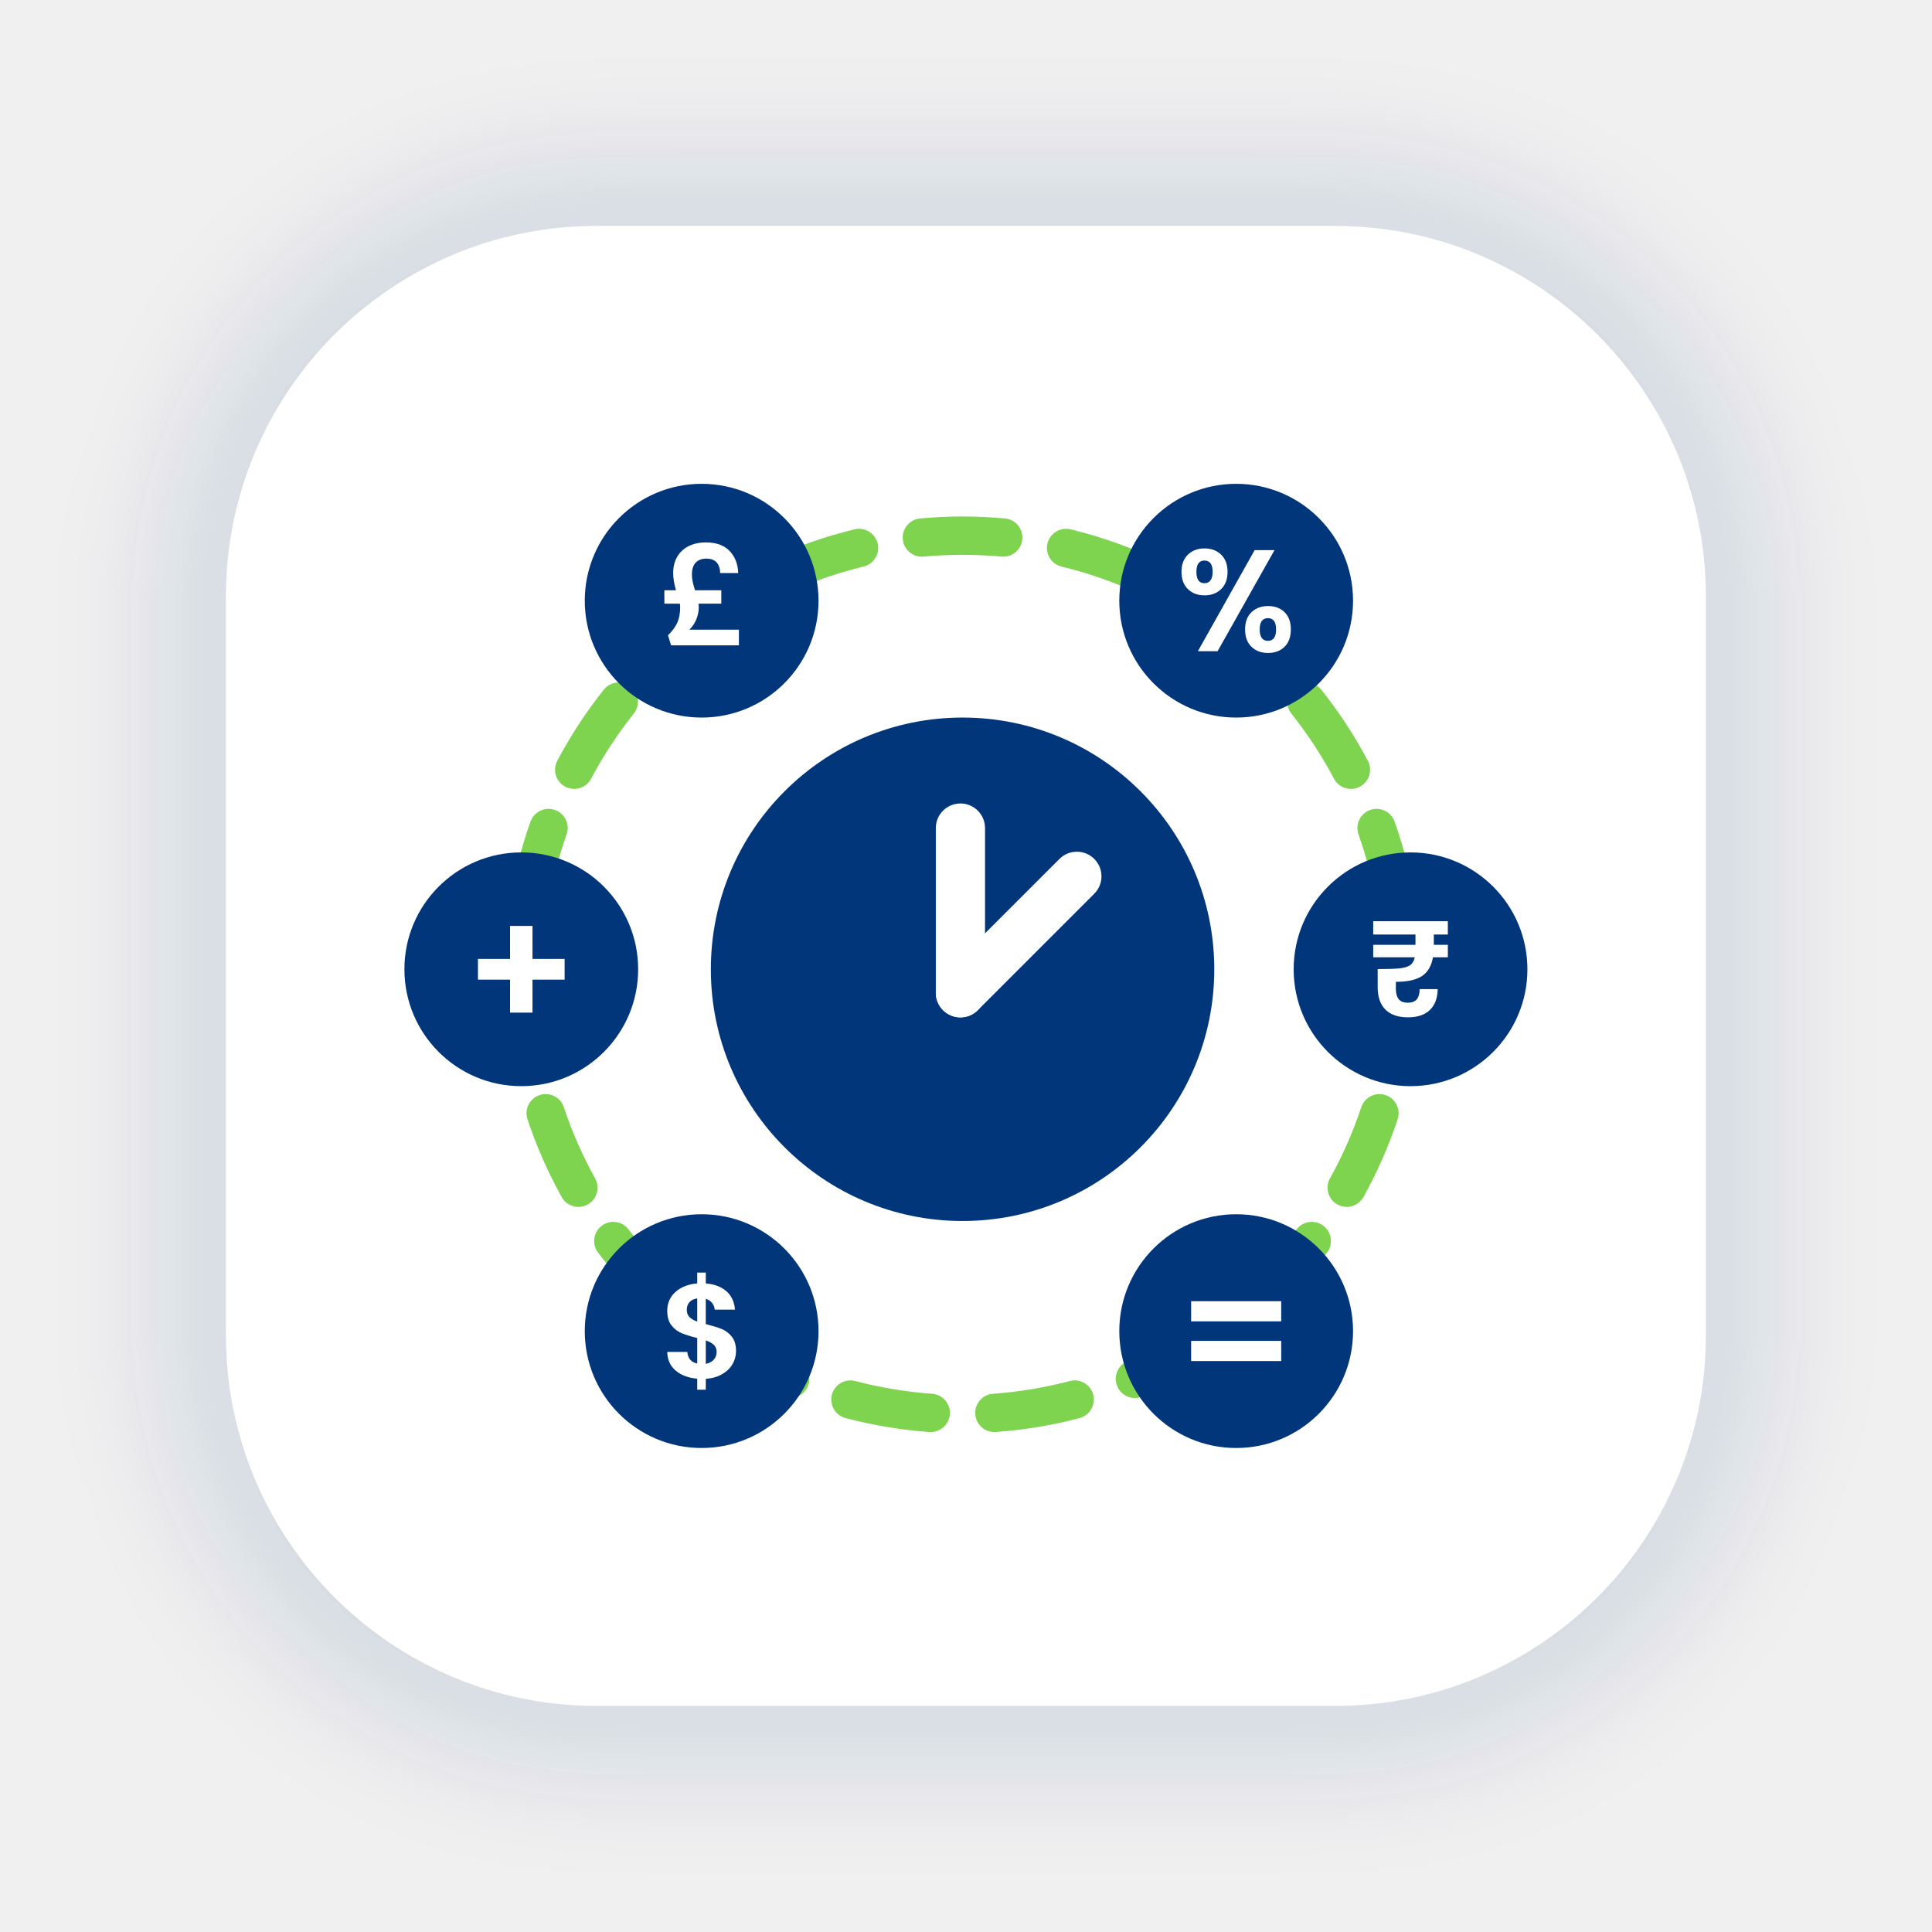
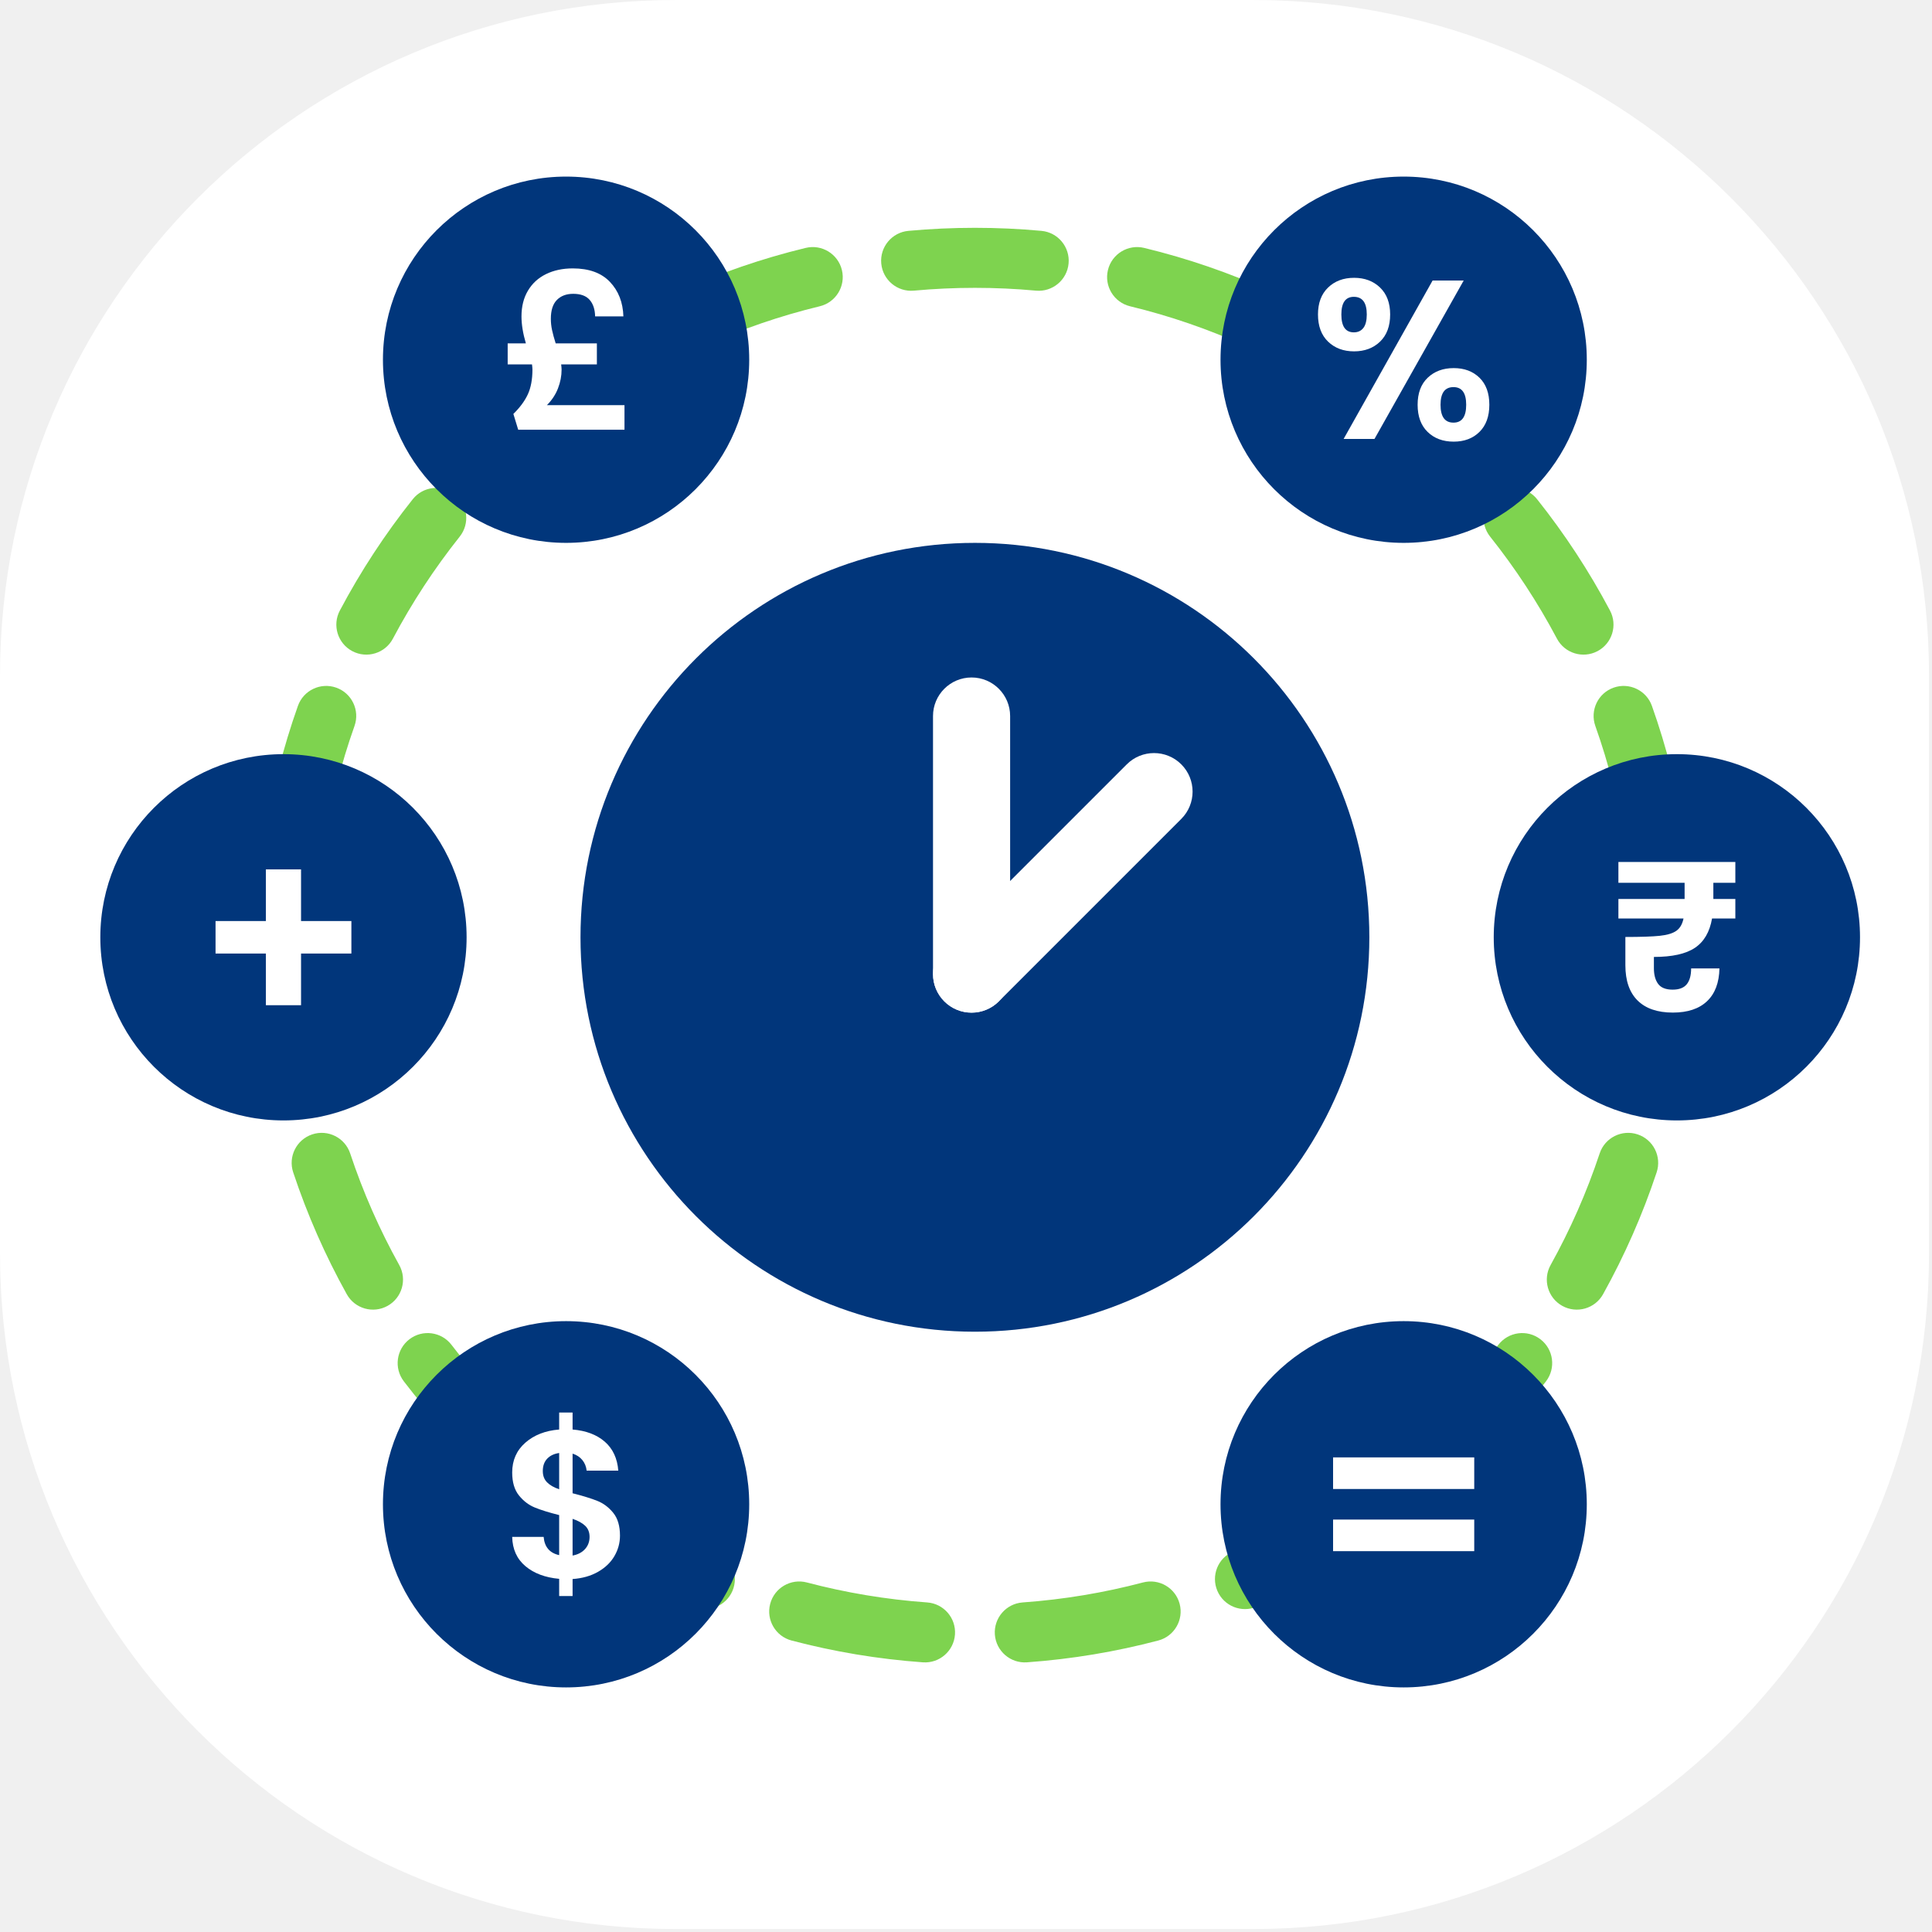
- <svg xmlns="http://www.w3.org/2000/svg" width="100%" height="100%" viewBox="0 0 494 494" version="1.1" xml:space="preserve" style="fill-rule:evenodd;clip-rule:evenodd;stroke-linejoin:round;stroke-miterlimit:0.73;">
+ <svg xmlns="http://www.w3.org/2000/svg" width="100%" height="100%" viewBox="0 0 379 379" version="1.1" xml:space="preserve" style="fill-rule:evenodd;clip-rule:evenodd;stroke-linejoin:round;stroke-miterlimit:0.73;">
  <g>
    <g>
-       <g style="filter:url(#_Effect1);">
-         <path d="M435.953,152.488L435.953,341.465C435.953,393.614 393.614,435.953 341.465,435.953L152.488,435.953C100.339,435.953 58,393.614 58,341.465L58,152.488C58,100.339 100.339,58 152.488,58L341.465,58C393.614,58 435.953,100.339 435.953,152.488Z" style="fill:none;stroke:rgb(1,55,125);stroke-opacity:0.2;stroke-width:20px;" />
-       </g>
-       <path d="M435.953,152.488L435.953,341.465C435.953,393.614 393.614,435.953 341.465,435.953L152.488,435.953C100.339,435.953 58,393.614 58,341.465L58,152.488C58,100.339 100.339,58 152.488,58L341.465,58C393.614,58 435.953,100.339 435.953,152.488Z" style="fill:white;stroke:white;stroke-width:0.46px;" />
+       <path d="M378.185,132.516L378.185,245.902C378.185,318.911 318.911,378.185 245.902,378.185L132.516,378.185C59.507,378.185 0.232,318.911 0.232,245.902L0.232,132.516C0.232,59.507 59.507,0.232 132.516,0.232L245.902,0.232C318.911,0.232 378.185,59.507 378.185,132.516Z" style="fill:white;stroke:white;stroke-width:0.46px;" />
    </g>
    <g>
-       <path d="M236.162,142.32C233.47,142.568 231.083,140.583 230.835,137.891C230.588,135.199 232.572,132.812 235.264,132.564C238.839,132.235 242.46,132.067 246.12,132.067C249.779,132.067 253.4,132.235 256.975,132.564C259.667,132.812 261.652,135.199 261.404,137.891C261.156,140.583 258.769,142.568 256.077,142.32C252.798,142.018 249.477,141.864 246.12,141.864C242.762,141.864 239.441,142.018 236.162,142.32ZM271.434,144.869C268.807,144.233 267.19,141.583 267.825,138.956C268.461,136.328 271.111,134.711 273.739,135.347C280.863,137.071 287.734,139.446 294.286,142.407C296.749,143.52 297.846,146.424 296.733,148.888C295.619,151.351 292.715,152.448 290.251,151.334C284.252,148.623 277.959,146.448 271.434,144.869ZM303.936,158.76C301.659,157.302 300.995,154.269 302.453,151.993C303.912,149.716 306.944,149.052 309.221,150.511C315.341,154.431 321.073,158.906 326.347,163.862C328.317,165.714 328.413,168.816 326.561,170.786C324.71,172.756 321.607,172.852 319.637,171.001C314.802,166.457 309.547,162.355 303.936,158.76ZM330.189,182.457C328.506,180.342 328.856,177.257 330.971,175.574C333.086,173.89 336.171,174.24 337.854,176.356C342.355,182.01 346.345,188.09 349.753,194.524C351.018,196.913 350.106,199.88 347.717,201.146C345.328,202.411 342.361,201.499 341.095,199.11C337.972,193.212 334.315,187.64 330.189,182.457ZM347.36,213.36C346.455,210.812 347.789,208.009 350.337,207.104C352.885,206.2 355.688,207.534 356.592,210.082C358.992,216.84 360.789,223.882 361.918,231.145C362.333,233.816 360.502,236.322 357.83,236.738C355.159,237.153 352.653,235.321 352.237,232.65C351.203,225.999 349.558,219.549 347.36,213.36ZM353.51,248.172C353.484,245.468 355.657,243.252 358.36,243.225C361.063,243.198 363.28,245.371 363.307,248.075C363.311,248.469 363.313,248.864 363.313,249.26C363.313,256.238 362.701,263.073 361.53,269.717C361.06,272.379 358.517,274.16 355.855,273.69C353.192,273.22 351.412,270.678 351.882,268.015C352.956,261.924 353.516,255.657 353.516,249.26C353.516,248.897 353.514,248.534 353.51,248.172ZM348.066,283.105C348.919,280.539 351.694,279.148 354.26,280.001C356.825,280.853 358.216,283.628 357.364,286.194C355.058,293.133 352.121,299.785 348.621,306.081C347.308,308.444 344.323,309.296 341.96,307.983C339.597,306.669 338.745,303.684 340.058,301.321C343.264,295.554 345.955,289.461 348.066,283.105ZM331.527,314.348C333.167,312.199 336.244,311.787 338.393,313.428C340.541,315.068 340.954,318.145 339.313,320.294C334.909,326.062 329.981,331.409 324.602,336.265C322.595,338.077 319.495,337.918 317.683,335.912C315.872,333.905 316.03,330.805 318.037,328.993C322.97,324.54 327.488,319.637 331.527,314.348ZM305.755,338.569C308.001,337.065 311.046,337.667 312.551,339.914C314.055,342.16 313.452,345.205 311.205,346.71C305.209,350.724 298.821,354.201 292.113,357.069C289.627,358.132 286.746,356.976 285.683,354.491C284.62,352.005 285.776,349.124 288.262,348.061C294.408,345.433 300.26,342.247 305.755,338.569ZM273.542,353.119C276.156,352.429 278.838,353.992 279.527,356.606C280.217,359.22 278.654,361.902 276.04,362.592C269.125,364.415 261.961,365.622 254.611,366.15C251.914,366.343 249.568,364.311 249.374,361.615C249.18,358.918 251.213,356.571 253.909,356.378C260.644,355.895 267.207,354.789 273.542,353.119ZM238.33,356.378C241.027,356.571 243.059,358.918 242.865,361.615C242.672,364.311 240.325,366.343 237.629,366.15C230.278,365.622 223.114,364.415 216.199,362.592C213.585,361.902 212.023,359.22 212.712,356.606C213.401,353.992 216.083,352.429 218.698,353.119C225.032,354.789 231.596,355.895 238.33,356.378ZM203.978,348.061C206.463,349.124 207.619,352.005 206.556,354.491C205.493,356.976 202.612,358.132 200.126,357.069C193.418,354.201 187.031,350.724 181.034,346.71C178.787,345.206 178.185,342.16 179.689,339.914C181.193,337.667 184.238,337.065 186.484,338.569C191.979,342.247 197.831,345.433 203.978,348.061ZM174.202,328.993C176.209,330.805 176.367,333.905 174.556,335.912C172.744,337.918 169.644,338.077 167.637,336.265C162.258,331.409 157.33,326.062 152.926,320.294C151.285,318.145 151.698,315.069 153.846,313.428C155.995,311.787 159.072,312.199 160.713,314.348C164.751,319.637 169.269,324.54 174.202,328.993ZM152.181,301.321C153.494,303.684 152.642,306.669 150.279,307.983C147.916,309.296 144.932,308.444 143.618,306.081C140.118,299.785 137.181,293.133 134.875,286.194C134.023,283.628 135.414,280.853 137.98,280.001C140.545,279.148 143.32,280.539 144.173,283.105C146.284,289.461 148.975,295.554 152.181,301.321ZM140.358,268.015C140.827,270.678 139.047,273.22 136.384,273.69C133.722,274.16 131.179,272.379 130.71,269.717C129.538,263.073 128.926,256.238 128.926,249.26C128.926,248.864 128.928,248.469 128.932,248.075C128.959,245.371 131.176,243.198 133.879,243.225C136.583,243.252 138.756,245.468 138.729,248.172C138.725,248.534 138.723,248.897 138.723,249.26C138.723,255.657 139.283,261.924 140.358,268.015ZM140.002,232.65C139.586,235.322 137.08,237.153 134.409,236.738C131.737,236.322 129.906,233.816 130.321,231.145C131.45,223.883 133.247,216.84 135.647,210.082C136.551,207.534 139.354,206.2 141.902,207.105C144.45,208.009 145.784,210.812 144.879,213.36C142.681,219.549 141.036,225.999 140.002,232.65ZM151.144,199.11C149.879,201.499 146.912,202.411 144.522,201.146C142.133,199.88 141.221,196.913 142.486,194.524C145.894,188.09 149.884,182.01 154.385,176.355C156.068,174.24 159.153,173.89 161.268,175.574C163.383,177.257 163.734,180.342 162.05,182.457C157.924,187.64 154.267,193.212 151.144,199.11ZM172.602,171.001C170.632,172.852 167.529,172.756 165.678,170.786C163.826,168.816 163.922,165.714 165.892,163.862C171.166,158.906 176.898,154.431 183.019,150.511C185.295,149.052 188.327,149.716 189.786,151.993C191.244,154.269 190.58,157.302 188.303,158.76C182.692,162.355 177.437,166.457 172.602,171.001ZM201.987,151.334C199.524,152.448 196.62,151.351 195.506,148.888C194.393,146.424 195.489,143.52 197.953,142.407C204.505,139.446 211.376,137.071 218.5,135.347C221.128,134.711 223.778,136.328 224.414,138.956C225.049,141.583 223.432,144.233 220.805,144.869C214.28,146.448 207.987,148.623 201.987,151.334Z" style="fill:rgb(126,211,79);" />
-       <circle cx="179.406" cy="153.593" r="29.884" style="fill:rgb(1,54,123);" />
-       <circle cx="133.288" cy="247.839" r="29.884" style="fill:rgb(1,54,123);" />
-       <path d="M144.371,250.491L136.157,250.491L136.157,258.922L130.42,258.922L130.42,250.491L122.206,250.491L122.206,245.188L130.42,245.188L130.42,236.756L136.157,236.756L136.157,245.188L144.371,245.188L144.371,250.491Z" style="fill:white;fill-rule:nonzero;" />
-       <circle cx="360.664" cy="247.839" r="29.884" style="fill:rgb(1,54,123);" />
-       <path d="M366.616,238.95L366.616,241.584L370.205,241.584L370.205,244.772L366.403,244.772C366.024,246.967 365.094,248.561 363.614,249.555C362.133,250.548 359.9,251.045 356.915,251.045L356.915,252.882C356.915,253.968 357.146,254.823 357.608,255.447C358.07,256.07 358.858,256.382 359.971,256.382C361.037,256.382 361.807,256.088 362.281,255.499C362.755,254.909 362.992,254.049 362.992,252.917L367.611,252.917C367.564,255.25 366.889,257.035 365.586,258.271C364.283,259.507 362.423,260.125 360.007,260.125C357.496,260.125 355.577,259.467 354.25,258.15C352.924,256.833 352.261,254.915 352.261,252.397L352.261,247.787C354.795,247.787 356.667,247.724 357.875,247.597C359.083,247.47 359.983,247.198 360.575,246.782C361.168,246.366 361.559,245.696 361.748,244.772L351.123,244.772L351.123,241.584L361.926,241.584L361.926,238.95L351.123,238.95L351.123,235.553L370.205,235.553L370.205,238.95L366.616,238.95Z" style="fill:white;fill-rule:nonzero;" />
-       <circle cx="179.406" cy="340.36" r="29.884" style="fill:rgb(1,54,123);" />
-       <circle cx="316.081" cy="340.36" r="29.884" style="fill:rgb(1,54,123);" />
-       <path d="M327.598,332.71L327.598,337.866L304.564,337.866L304.564,332.71L327.598,332.71ZM327.598,342.853L327.598,348.01L304.564,348.01L304.564,342.853L327.598,342.853Z" style="fill:white;fill-rule:nonzero;" />
-       <circle cx="316.081" cy="153.593" r="29.884" style="fill:rgb(1,54,123);" />
-       <path d="M188.2,345.476C188.2,346.662 187.898,347.774 187.294,348.812C186.689,349.85 185.799,350.706 184.624,351.379C183.449,352.052 182.064,352.445 180.467,352.559L180.467,355.331L178.277,355.331L178.277,352.525C175.995,352.32 174.159,351.63 172.767,350.455C171.376,349.28 170.657,347.689 170.611,345.681L175.744,345.681C175.881,347.324 176.725,348.316 178.277,348.658L178.277,342.122C176.634,341.712 175.311,341.301 174.307,340.89C173.303,340.48 172.436,339.818 171.706,338.906C170.976,337.993 170.611,336.75 170.611,335.176C170.611,333.191 171.324,331.571 172.75,330.316C174.176,329.062 176.018,328.343 178.277,328.161L178.277,325.389L180.467,325.389L180.467,328.161C182.657,328.343 184.408,329.005 185.719,330.145C187.031,331.286 187.767,332.86 187.927,334.868L182.759,334.868C182.691,334.206 182.457,333.63 182.058,333.14C181.659,332.649 181.128,332.301 180.467,332.096L180.467,338.563C182.178,338.997 183.529,339.413 184.522,339.812C185.514,340.212 186.375,340.862 187.105,341.763C187.835,342.664 188.2,343.902 188.2,345.476ZM175.607,334.936C175.607,335.689 175.836,336.299 176.292,336.767C176.748,337.234 177.41,337.617 178.277,337.913L178.277,331.993C177.455,332.107 176.805,332.415 176.326,332.917C175.847,333.419 175.607,334.092 175.607,334.936ZM180.467,348.727C181.334,348.567 182.012,348.213 182.503,347.666C182.993,347.118 183.238,346.457 183.238,345.681C183.238,344.928 182.999,344.324 182.52,343.867C182.041,343.411 181.356,343.035 180.467,342.738L180.467,348.727Z" style="fill:white;fill-rule:nonzero;" />
-       <circle cx="246.12" cy="247.839" r="64.362" style="fill:rgb(1,54,123);" />
-       <path d="M302.1,146.208C302.1,144.337 302.649,142.872 303.748,141.814C304.847,140.755 306.26,140.226 307.989,140.226C309.717,140.226 311.131,140.755 312.229,141.814C313.328,142.872 313.877,144.337 313.877,146.208C313.877,148.103 313.328,149.58 312.229,150.639C311.131,151.697 309.717,152.227 307.989,152.227C306.26,152.227 304.847,151.697 303.748,150.639C302.649,149.58 302.1,148.103 302.1,146.208ZM325.877,140.669L311.322,166.517L306.285,166.517L320.803,140.669L325.877,140.669ZM307.952,143.328C306.594,143.328 305.915,144.288 305.915,146.208C305.915,148.153 306.594,149.125 307.952,149.125C308.618,149.125 309.137,148.885 309.507,148.405C309.878,147.925 310.063,147.193 310.063,146.208C310.063,144.288 309.359,143.328 307.952,143.328ZM318.359,160.941C318.359,159.045 318.908,157.575 320.007,156.528C321.106,155.482 322.519,154.959 324.248,154.959C325.976,154.959 327.377,155.482 328.451,156.528C329.525,157.575 330.062,159.045 330.062,160.941C330.062,162.836 329.525,164.313 328.451,165.372C327.377,166.43 325.976,166.96 324.248,166.96C322.494,166.96 321.075,166.43 319.988,165.372C318.902,164.313 318.359,162.836 318.359,160.941ZM324.21,158.061C322.803,158.061 322.099,159.021 322.099,160.941C322.099,162.886 322.803,163.858 324.21,163.858C325.593,163.858 326.284,162.886 326.284,160.941C326.284,159.021 325.593,158.061 324.21,158.061Z" style="fill:white;fill-rule:nonzero;" />
-       <path d="M188.937,161.006L188.937,165.011L171.592,165.011L170.805,162.437C171.878,161.387 172.665,160.321 173.165,159.236C173.666,158.151 173.916,156.798 173.916,155.177C173.916,155.01 173.892,154.736 173.845,154.354L169.875,154.354L169.875,150.921L172.843,150.921C172.367,149.3 172.128,147.833 172.128,146.522C172.128,144.901 172.48,143.5 173.183,142.32C173.887,141.14 174.87,140.24 176.134,139.62C177.397,139 178.852,138.69 180.497,138.69C183.143,138.69 185.164,139.423 186.558,140.89C187.953,142.356 188.686,144.233 188.758,146.522L184.144,146.522C184.121,145.378 183.823,144.478 183.25,143.822C182.678,143.166 181.784,142.839 180.568,142.839C179.448,142.839 178.559,143.172 177.904,143.84C177.248,144.507 176.92,145.533 176.92,146.916C176.92,147.535 176.986,148.149 177.117,148.757C177.248,149.365 177.445,150.086 177.707,150.921L184.431,150.921L184.431,154.354L178.601,154.354C178.649,154.736 178.673,155.022 178.673,155.212C178.673,156.238 178.476,157.257 178.083,158.27C177.689,159.283 177.087,160.195 176.277,161.006L188.937,161.006Z" style="fill:white;fill-rule:nonzero;" />
-       <path d="M251.865,211.734L251.865,253.844C251.865,257.317 249.046,260.136 245.573,260.136C242.1,260.136 239.281,257.317 239.281,253.844L239.281,211.734C239.281,208.262 242.1,205.442 245.573,205.442C249.046,205.442 251.865,208.262 251.865,211.734Z" style="fill:white;" />
-       <path d="M279.797,228.518L250.021,258.294C247.565,260.75 243.578,260.75 241.122,258.294C238.667,255.839 238.667,251.851 241.122,249.396L270.898,219.62C273.354,217.164 277.341,217.164 279.797,219.62C282.252,222.076 282.252,226.063 279.797,228.518Z" style="fill:white;" />
+       <path d="M179.279,57.016C176.043,57.314 173.173,54.928 172.875,51.692C172.577,48.455 174.963,45.586 178.2,45.288C182.497,44.892 186.85,44.69 191.25,44.69C195.649,44.69 200.002,44.892 204.3,45.288C207.536,45.586 209.922,48.455 209.624,51.692C209.326,54.928 206.456,57.314 203.22,57.016C199.278,56.653 195.285,56.467 191.25,56.467C187.214,56.467 183.221,56.653 179.279,57.016ZM221.682,60.08C218.523,59.316 216.579,56.13 217.344,52.971C218.108,49.812 221.293,47.868 224.452,48.633C233.017,50.705 241.278,53.561 249.154,57.12C252.115,58.458 253.433,61.95 252.095,64.911C250.757,67.873 247.266,69.191 244.304,67.853C237.091,64.594 229.526,61.978 221.682,60.08ZM260.755,76.78C258.018,75.026 257.219,71.381 258.973,68.644C260.726,65.908 264.371,65.109 267.108,66.863C274.465,71.576 281.357,76.955 287.696,82.913C290.065,85.139 290.18,88.869 287.954,91.237C285.729,93.606 281.999,93.721 279.63,91.495C273.818,86.032 267.5,81.101 260.755,76.78ZM292.316,105.267C290.292,102.724 290.713,99.017 293.256,96.993C295.799,94.968 299.507,95.39 301.531,97.932C306.942,104.73 311.738,112.039 315.835,119.774C317.356,122.647 316.259,126.213 313.387,127.735C310.515,129.256 306.948,128.159 305.427,125.287C301.672,118.197 297.276,111.498 292.316,105.267ZM312.958,142.418C311.871,139.355 313.474,135.985 316.537,134.898C319.6,133.81 322.969,135.414 324.057,138.477C326.942,146.601 329.102,155.068 330.459,163.798C330.959,167.01 328.757,170.023 325.545,170.522C322.334,171.021 319.321,168.819 318.821,165.608C317.578,157.612 315.6,149.858 312.958,142.418ZM320.352,184.268C320.32,181.018 322.932,178.353 326.182,178.321C329.432,178.289 332.097,180.901 332.129,184.151C332.134,184.626 332.136,185.101 332.136,185.576C332.136,193.964 331.401,202.182 329.992,210.169C329.428,213.369 326.371,215.51 323.17,214.945C319.969,214.381 317.829,211.324 318.394,208.123C319.685,200.801 320.358,193.267 320.358,185.576C320.358,185.14 320.356,184.704 320.352,184.268ZM313.807,226.263C314.832,223.179 318.168,221.507 321.253,222.532C324.337,223.556 326.009,226.893 324.984,229.977C322.213,238.319 318.682,246.316 314.474,253.885C312.895,256.726 309.307,257.75 306.466,256.171C303.625,254.592 302.601,251.004 304.18,248.163C308.034,241.229 311.269,233.904 313.807,226.263ZM293.924,263.823C295.896,261.24 299.595,260.744 302.178,262.717C304.761,264.689 305.257,268.388 303.284,270.971C297.989,277.905 292.066,284.334 285.599,290.171C283.186,292.349 279.46,292.159 277.282,289.746C275.104,287.334 275.294,283.607 277.707,281.429C283.637,276.076 289.069,270.181 293.924,263.823ZM262.942,292.941C265.642,291.132 269.303,291.857 271.111,294.558C272.919,297.258 272.195,300.919 269.494,302.727C262.285,307.554 254.606,311.733 246.542,315.181C243.554,316.459 240.09,315.07 238.812,312.081C237.534,309.093 238.923,305.629 241.912,304.352C249.301,301.192 256.336,297.363 262.942,292.941ZM224.216,310.432C227.358,309.603 230.583,311.482 231.411,314.625C232.24,317.767 230.362,320.992 227.219,321.82C218.906,324.012 210.294,325.463 201.457,326.098C198.216,326.33 195.395,323.887 195.162,320.646C194.929,317.404 197.372,314.583 200.614,314.35C208.71,313.769 216.6,312.44 224.216,310.432ZM181.885,314.35C185.127,314.583 187.57,317.404 187.337,320.646C187.105,323.887 184.284,326.33 181.042,326.098C172.205,325.463 163.593,324.013 155.281,321.821C152.138,320.992 150.259,317.768 151.088,314.625C151.917,311.482 155.141,309.603 158.284,310.432C165.899,312.44 173.789,313.769 181.885,314.35ZM140.588,304.352C143.576,305.629 144.965,309.093 143.687,312.081C142.409,315.07 138.946,316.459 135.957,315.181C127.893,311.733 120.215,307.554 113.006,302.727C110.305,300.919 109.58,297.259 111.388,294.558C113.196,291.857 116.857,291.132 119.558,292.941C126.163,297.363 133.199,301.192 140.588,304.352ZM104.792,281.429C107.205,283.607 107.396,287.334 105.218,289.746C103.04,292.159 99.313,292.349 96.901,290.172C90.433,284.334 84.51,277.905 79.215,270.971C77.243,268.388 77.738,264.689 80.322,262.717C82.905,260.744 86.603,261.24 88.576,263.823C93.431,270.181 98.863,276.076 104.792,281.429ZM78.319,248.163C79.898,251.004 78.874,254.592 76.033,256.171C73.193,257.75 69.604,256.726 68.025,253.885C63.817,246.316 60.287,238.319 57.515,229.977C56.49,226.893 58.162,223.556 61.247,222.532C64.331,221.507 67.667,223.179 68.692,226.263C71.231,233.904 74.465,241.229 78.319,248.163ZM64.106,208.123C64.67,211.324 62.53,214.381 59.329,214.945C56.128,215.51 53.072,213.369 52.507,210.169C51.098,202.182 50.363,193.964 50.363,185.576C50.363,185.101 50.366,184.626 50.37,184.151C50.403,180.901 53.067,178.289 56.317,178.321C59.567,178.353 62.18,181.018 62.147,184.268C62.143,184.704 62.141,185.14 62.141,185.576C62.141,193.267 62.814,200.801 64.106,208.123ZM63.678,165.608C63.178,168.82 60.166,171.022 56.954,170.522C53.743,170.023 51.541,167.01 52.04,163.799C53.397,155.068 55.558,146.602 58.442,138.477C59.53,135.414 62.899,133.811 65.962,134.898C69.025,135.986 70.629,139.355 69.541,142.418C66.899,149.859 64.921,157.613 63.678,165.608ZM77.073,125.287C75.551,128.159 71.985,129.256 69.112,127.735C66.24,126.214 65.143,122.647 66.665,119.775C70.761,112.039 75.558,104.73 80.969,97.932C82.993,95.39 86.701,94.968 89.244,96.992C91.786,99.017 92.208,102.724 90.183,105.267C85.224,111.498 80.828,118.197 77.073,125.287ZM102.869,91.495C100.501,93.721 96.771,93.606 94.545,91.237C92.319,88.869 92.435,85.139 94.803,82.913C101.143,76.955 108.034,71.576 115.391,66.863C118.128,65.109 121.773,65.908 123.527,68.644C125.28,71.381 124.481,75.026 121.745,76.78C114.999,81.101 108.681,86.032 102.869,91.495ZM138.195,67.853C135.233,69.191 131.742,67.873 130.404,64.911C129.066,61.95 130.384,58.458 133.345,57.12C141.221,53.561 149.482,50.705 158.047,48.633C161.206,47.868 164.391,49.812 165.155,52.971C165.92,56.13 163.976,59.316 160.817,60.08C152.973,61.978 145.408,64.594 138.195,67.853Z" style="fill:rgb(126,211,79);" />
+       <circle cx="111.048" cy="70.568" r="35.926" style="fill:rgb(1,54,123);" />
+       <circle cx="55.607" cy="183.868" r="35.926" style="fill:rgb(1,54,123);" />
+       <path d="M68.931,187.055L59.056,187.055L59.056,197.192L52.159,197.192L52.159,187.055L42.284,187.055L42.284,180.681L52.159,180.681L52.159,170.545L59.056,170.545L59.056,180.681L68.931,180.681L68.931,187.055Z" style="fill:white;fill-rule:nonzero;" />
+       <circle cx="328.952" cy="183.868" r="35.926" style="fill:rgb(1,54,123);" />
+       <path d="M336.107,173.182L336.107,176.348L340.422,176.348L340.422,180.181L335.851,180.181C335.395,182.82 334.278,184.736 332.498,185.931C330.718,187.125 328.034,187.722 324.445,187.722L324.445,189.93C324.445,191.236 324.723,192.264 325.278,193.013C325.834,193.763 326.781,194.138 328.119,194.138C329.401,194.138 330.326,193.784 330.896,193.076C331.465,192.368 331.75,191.333 331.75,189.972L337.303,189.972C337.246,192.777 336.435,194.923 334.869,196.409C333.302,197.895 331.067,198.638 328.162,198.638C325.143,198.638 322.836,197.846 321.241,196.263C319.647,194.68 318.849,192.375 318.849,189.347L318.849,183.806C321.897,183.806 324.146,183.729 325.599,183.577C327.051,183.424 328.133,183.097 328.845,182.598C329.557,182.098 330.027,181.292 330.255,180.181L317.482,180.181L317.482,176.348L330.469,176.348L330.469,173.182L317.482,173.182L317.482,169.098L340.422,169.098L340.422,173.182L336.107,173.182Z" style="fill:white;fill-rule:nonzero;" />
+       <circle cx="111.048" cy="295.094" r="35.926" style="fill:rgb(1,54,123);" />
+       <circle cx="275.355" cy="295.094" r="35.926" style="fill:rgb(1,54,123);" />
+       <path d="M289.201,285.897L289.201,292.096L261.51,292.096L261.51,285.897L289.201,285.897ZM289.201,298.092L289.201,304.29L261.51,304.29L261.51,298.092L289.201,298.092Z" style="fill:white;fill-rule:nonzero;" />
+       <circle cx="275.355" cy="70.568" r="35.926" style="fill:rgb(1,54,123);" />
+       <path d="M121.621,301.244C121.621,302.67 121.257,304.007 120.531,305.255C119.804,306.503 118.734,307.531 117.322,308.34C115.909,309.149 114.243,309.622 112.324,309.759L112.324,313.092L109.691,313.092L109.691,309.718C106.948,309.472 104.741,308.642 103.068,307.23C101.395,305.817 100.531,303.904 100.476,301.491L106.647,301.491C106.811,303.465 107.826,304.658 109.691,305.07L109.691,297.212C107.716,296.719 106.126,296.225 104.919,295.731C103.712,295.238 102.67,294.442 101.792,293.345C100.915,292.248 100.476,290.754 100.476,288.861C100.476,286.475 101.333,284.528 103.047,283.02C104.761,281.511 106.976,280.648 109.691,280.428L109.691,277.096L112.324,277.096L112.324,280.428C114.956,280.648 117.061,281.443 118.638,282.814C120.215,284.185 121.1,286.078 121.292,288.491L115.08,288.491C114.998,287.696 114.716,287.003 114.237,286.414C113.757,285.824 113.119,285.406 112.324,285.159L112.324,292.934C114.381,293.455 116.005,293.956 117.198,294.436C118.391,294.916 119.427,295.697 120.304,296.78C121.182,297.864 121.621,299.352 121.621,301.244ZM106.482,288.573C106.482,289.479 106.756,290.212 107.305,290.774C107.853,291.337 108.649,291.796 109.691,292.152L109.691,285.036C108.703,285.173 107.922,285.543 107.346,286.146C106.77,286.75 106.482,287.559 106.482,288.573ZM112.324,305.152C113.366,304.96 114.182,304.535 114.771,303.877C115.361,303.219 115.656,302.423 115.656,301.491C115.656,300.586 115.368,299.859 114.792,299.31C114.216,298.762 113.393,298.309 112.324,297.953L112.324,305.152Z" style="fill:white;fill-rule:nonzero;" />
+       <circle cx="191.25" cy="183.868" r="77.374" style="fill:rgb(1,54,123);" />
+       <path d="M258.548,61.69C258.548,59.441 259.208,57.68 260.529,56.408C261.85,55.135 263.549,54.499 265.627,54.499C267.705,54.499 269.404,55.135 270.725,56.408C272.046,57.68 272.706,59.441 272.706,61.69C272.706,63.969 272.046,65.744 270.725,67.017C269.404,68.289 267.705,68.925 265.627,68.925C263.549,68.925 261.85,68.289 260.529,67.017C259.208,65.744 258.548,63.969 258.548,61.69ZM287.132,55.031L269.634,86.104L263.579,86.104L281.032,55.031L287.132,55.031ZM265.583,58.228C263.95,58.228 263.134,59.382 263.134,61.69C263.134,64.028 263.95,65.197 265.583,65.197C266.384,65.197 267.007,64.908 267.453,64.331C267.898,63.754 268.12,62.874 268.12,61.69C268.12,59.382 267.274,58.228 265.583,58.228ZM278.094,79.401C278.094,77.123 278.754,75.355 280.075,74.097C281.396,72.839 283.095,72.21 285.173,72.21C287.251,72.21 288.935,72.839 290.226,74.097C291.517,75.355 292.163,77.123 292.163,79.401C292.163,81.68 291.517,83.456 290.226,84.728C288.935,86.001 287.251,86.637 285.173,86.637C283.065,86.637 281.359,86.001 280.053,84.728C278.747,83.456 278.094,81.68 278.094,79.401ZM285.128,75.939C283.436,75.939 282.59,77.093 282.59,79.401C282.59,81.739 283.436,82.908 285.128,82.908C286.791,82.908 287.622,81.739 287.622,79.401C287.622,77.093 286.791,75.939 285.128,75.939Z" style="fill:white;fill-rule:nonzero;" />
+       <path d="M122.506,79.48L122.506,84.295L101.654,84.295L100.709,81.199C101.998,79.938 102.944,78.656 103.546,77.352C104.148,76.047 104.449,74.421 104.449,72.472C104.449,72.271 104.42,71.942 104.363,71.483L99.591,71.483L99.591,67.356L103.159,67.356C102.586,65.407 102.299,63.644 102.299,62.068C102.299,60.119 102.722,58.435 103.568,57.016C104.413,55.597 105.595,54.515 107.114,53.77C108.634,53.025 110.382,52.652 112.36,52.652C115.541,52.652 117.97,53.534 119.647,55.296C121.324,57.059 122.205,59.316 122.291,62.068L116.745,62.068C116.716,60.692 116.358,59.61 115.67,58.822C114.982,58.033 113.907,57.639 112.446,57.639C111.099,57.639 110.031,58.041 109.243,58.843C108.454,59.646 108.06,60.878 108.06,62.541C108.06,63.286 108.139,64.024 108.297,64.755C108.454,65.486 108.691,66.353 109.006,67.356L117.089,67.356L117.089,71.483L110.081,71.483C110.138,71.942 110.167,72.286 110.167,72.515C110.167,73.747 109.931,74.973 109.458,76.191C108.985,77.409 108.261,78.505 107.286,79.48L122.506,79.48Z" style="fill:white;fill-rule:nonzero;" />
+       <path d="M198.157,140.464L198.157,191.087C198.157,195.262 194.767,198.651 190.592,198.651C186.418,198.651 183.028,195.262 183.028,191.087L183.028,140.464C183.028,136.289 186.418,132.9 190.592,132.9C194.767,132.9 198.157,136.289 198.157,140.464Z" style="fill:white;" />
+       <path d="M231.735,160.641L195.94,196.437C192.988,199.389 188.194,199.389 185.242,196.437C182.29,193.485 182.29,188.692 185.242,185.74L221.038,149.944C223.99,146.992 228.783,146.992 231.735,149.944C234.687,152.896 234.687,157.689 231.735,160.641Z" style="fill:white;" />
    </g>
  </g>
-   <defs>
-     <filter id="_Effect1" filterUnits="userSpaceOnUse" x="-48" y="-48" width="589.953" height="589.953">
-       <feGaussianBlur in="SourceGraphic" stdDeviation="16" />
-     </filter>
-   </defs>
</svg>
